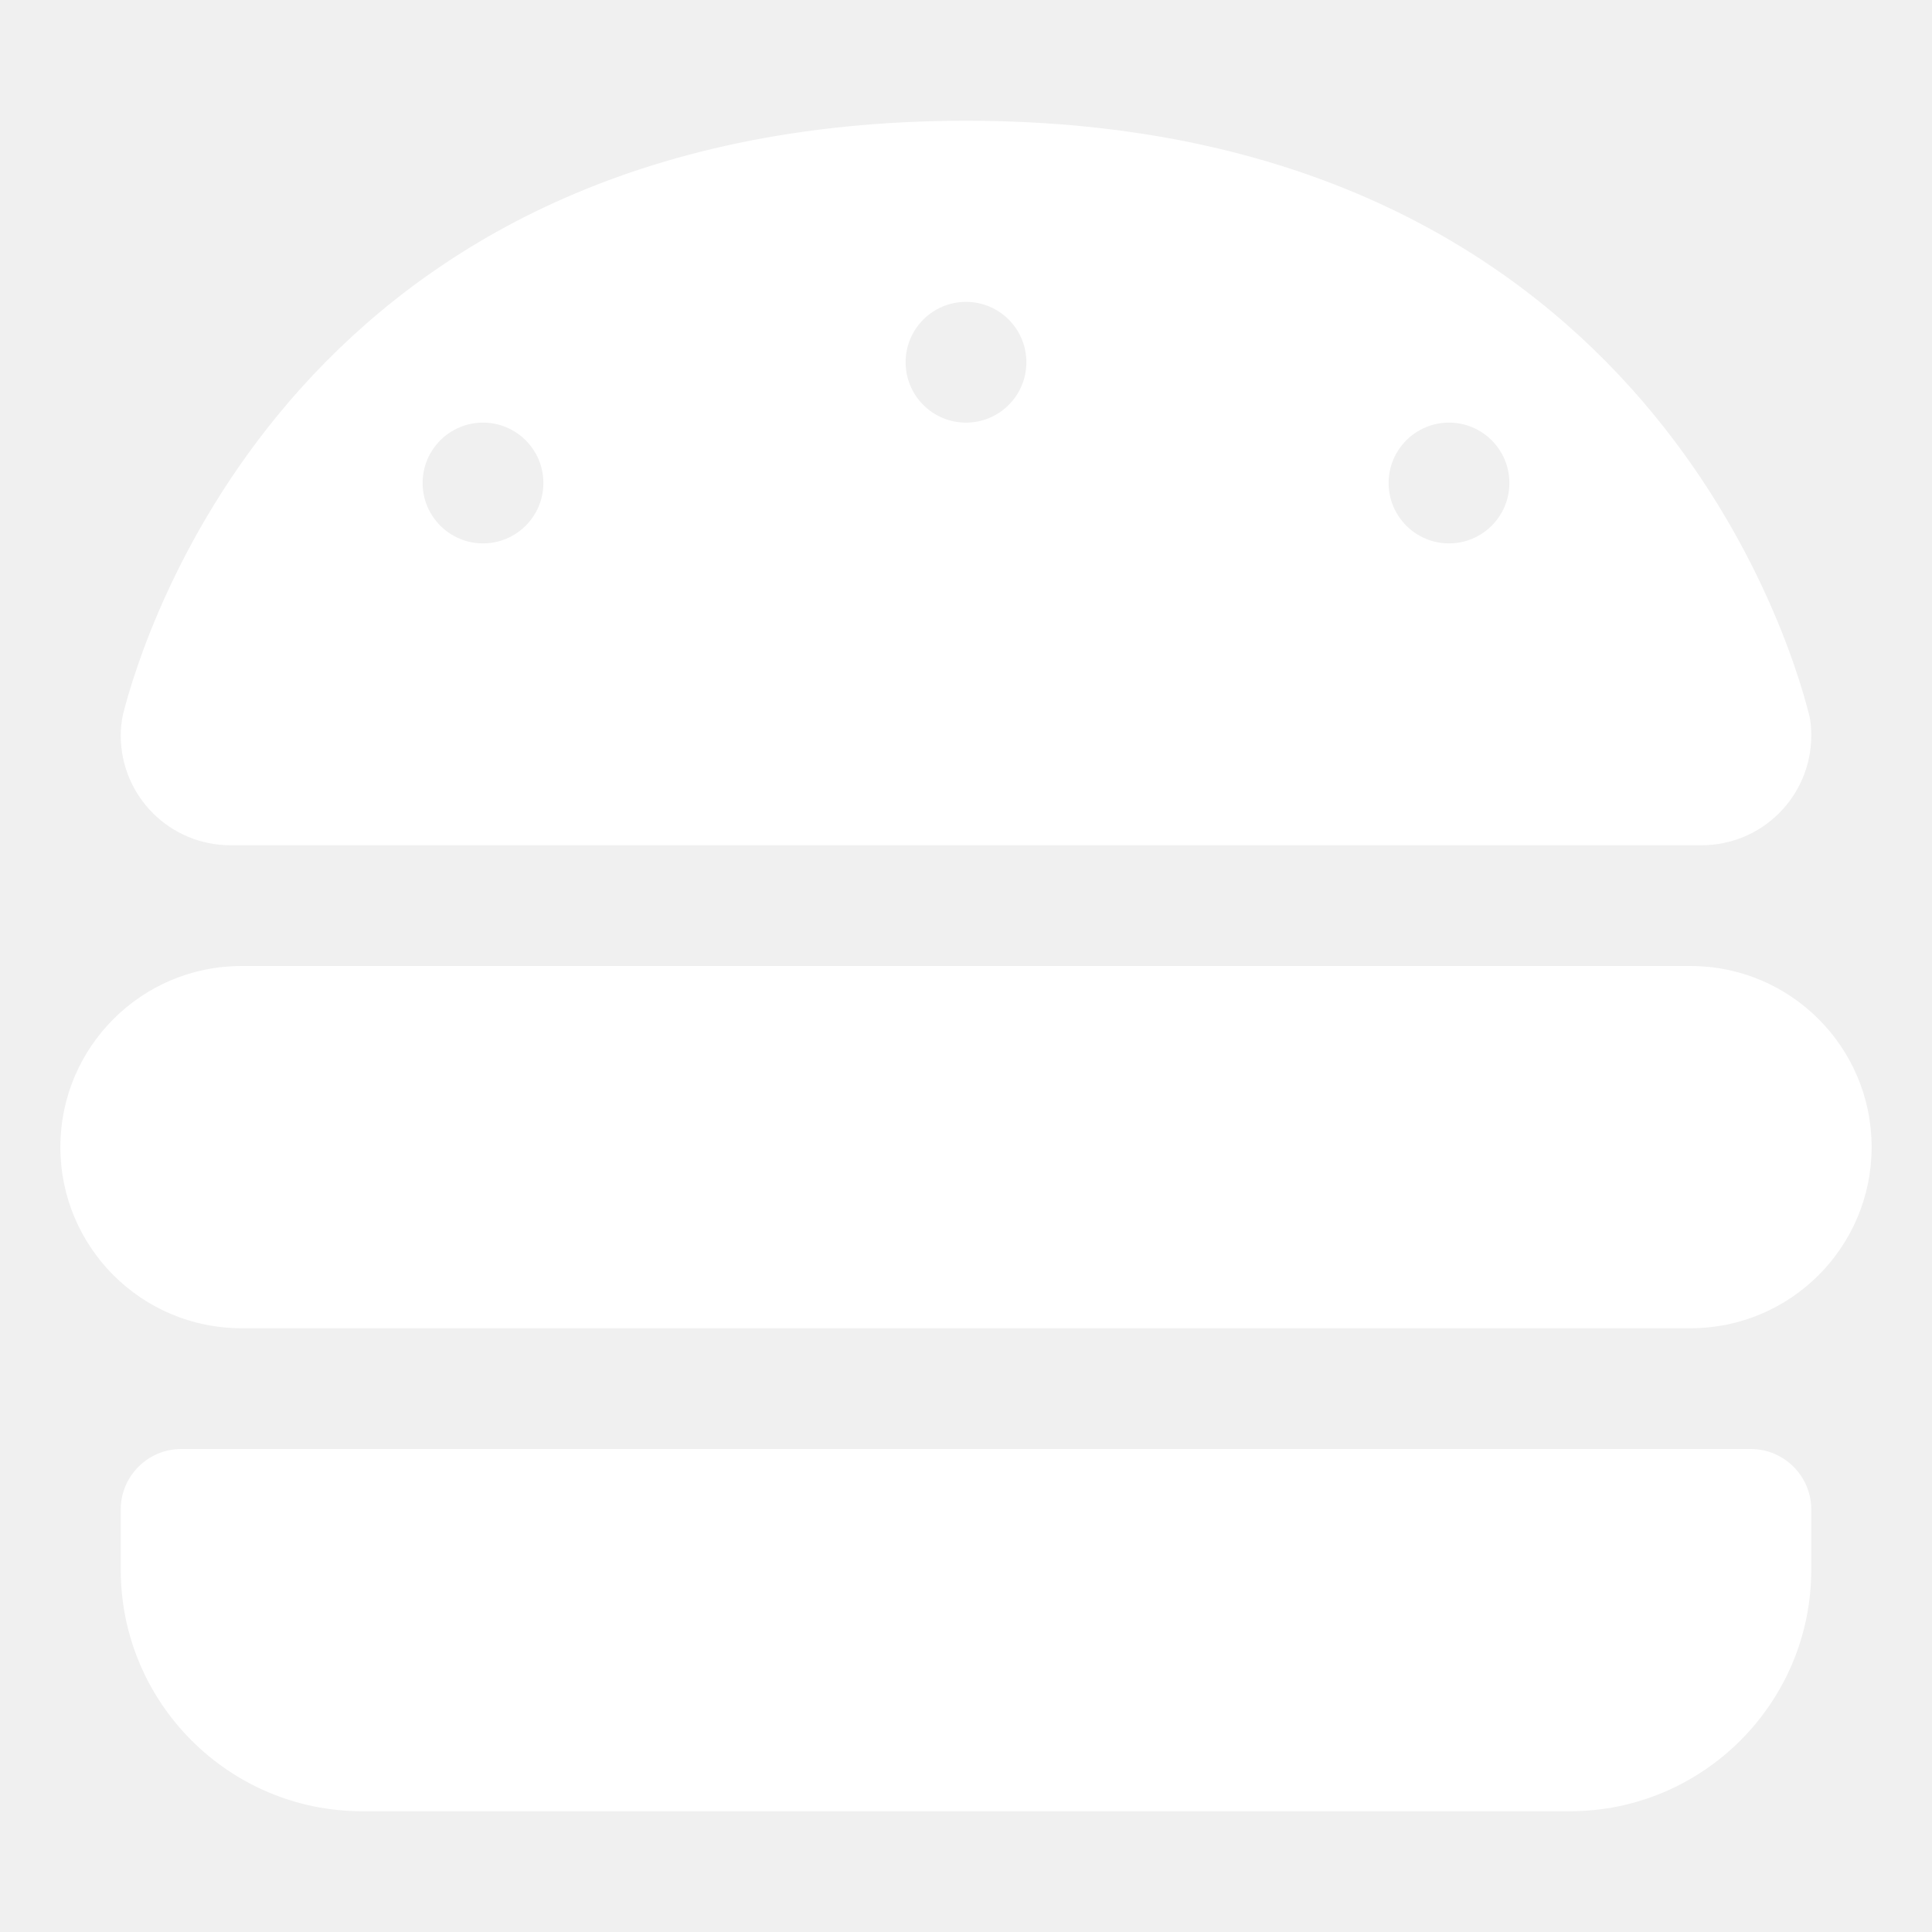
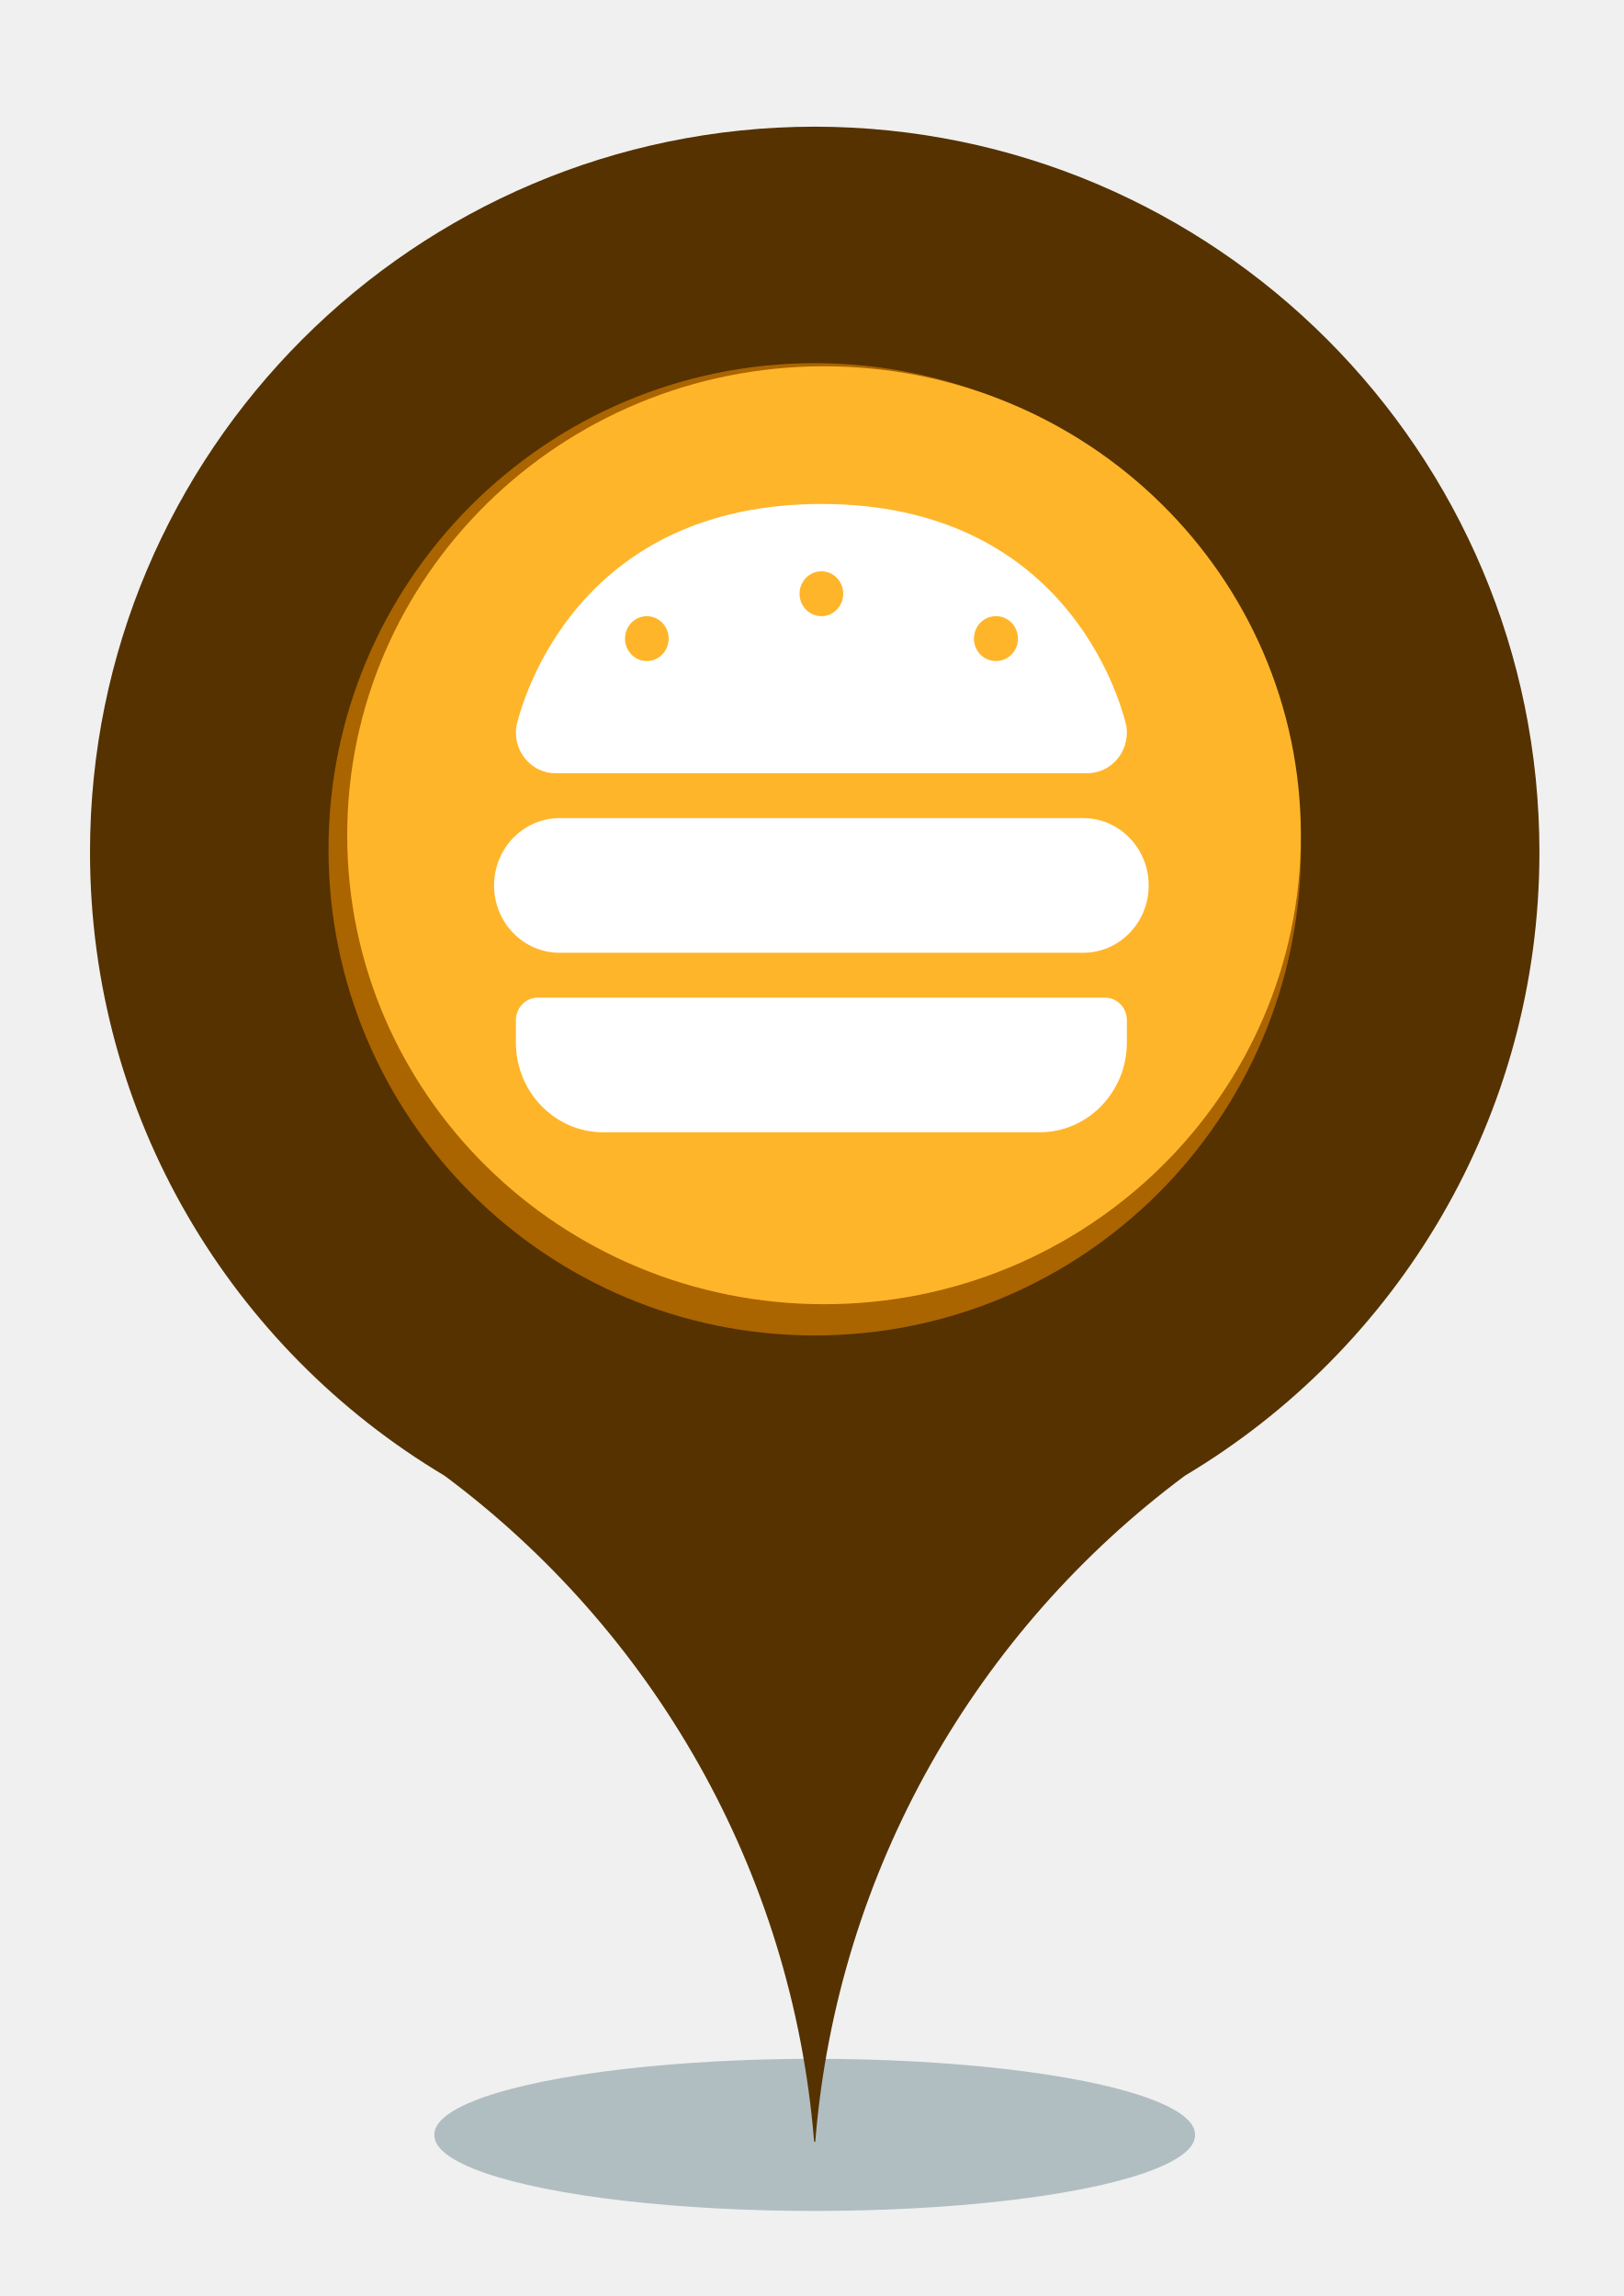
- <svg xmlns="http://www.w3.org/2000/svg" fill="#FFFFFF" viewBox="0 0 512 512">
-   <path d="M61.1 224C45 224 32 211 32 194.9c0-1.9 .2-3.7 .6-5.6C37.9 168.3 78.8 32 256 32s218.1 136.3 223.4 157.3c.5 1.9 .6 3.7 .6 5.6c0 16.1-13 29.1-29.1 29.1H61.1zM144 128a16 16 0 1 0 -32 0 16 16 0 1 0 32 0zm240 16a16 16 0 1 0 0-32 16 16 0 1 0 0 32zM272 96a16 16 0 1 0 -32 0 16 16 0 1 0 32 0zM16 304c0-26.5 21.5-48 48-48H448c26.5 0 48 21.5 48 48s-21.5 48-48 48H64c-26.5 0-48-21.5-48-48zm16 96c0-8.8 7.2-16 16-16H464c8.8 0 16 7.2 16 16v16c0 35.3-28.7 64-64 64H96c-35.3 0-64-28.7-64-64V400z" />
+ <svg xmlns="http://www.w3.org/2000/svg" id="svg2" viewBox="0 0 744.09 1052.4" version="1.1" xml:space="preserve">
+   <defs id="defs1" />
+   <g id="layer1">
+     <path id="path3053" style="opacity:.491;fill:#6f8a91" d="m737.14 1192.4a414.29 102.86 0 1 1 -828.57 0 414.29 102.86 0 1 1 828.57 0z" transform="matrix(.42076 0 0 .33728 237.52 576.38)" />
+     <path id="path3014" style="fill:#553200;fill-opacity:1" d="m373.3 58.058c-183.43 0.258-332.05 149.04-332.05 332.53 0 121.52 65.173 227.8 162.48 285.82 94.942 70.715 159.22 180.26 169.37 305.13l0.197 0.337 0.084-0.141 0.056 0.141 0.197-0.337c10.16-124.88 74.43-234.42 169.38-305.13 97.312-58.012 162.48-164.3 162.48-285.82 0-183.49-148.62-332.27-332.05-332.53-0.047-0-0.094 0-0.141 0z" />
+     <path id="path3051" style="fill:#aa6400;fill-opacity:1" d="m467.14 220.93a145.71 145.71 0 1 1 -291.43 0 145.71 145.71 0 1 1 291.43 0z" transform="matrix(1.5292 0 0 1.5292 -118.15 51.446)" />
+     <ellipse id="path3055" style="fill:#ffb52a;fill-opacity:1" cx="377.642" cy="382.852" rx="218.528" ry="214.958" />
+     <path d="m 254.616,354.429 c -10.062,0 -18.188,-8.357 -18.188,-18.707 0,-1.221 0.125,-2.379 0.375,-3.6 3.312,-13.5 28.875,-101.121 139.625,-101.121 110.75,0 136.312,87.621 139.625,101.121 0.312,1.221 0.375,2.379 0.375,3.6 0,10.35 -8.125,18.707 -18.188,18.707 z m 51.812,-61.714 a 10,10.286 0 1 0 -20,0 10,10.286 0 1 0 20,0 z m 150,10.286 a 10,10.286 0 1 0 0,-20.571 10,10.286 0 1 0 0,20.571 z m -70,-30.857 a 10,10.286 0 1 0 -20,0 10,10.286 0 1 0 20,0 z m -160,133.714 c 0,-17.036 13.438,-30.857 30,-30.857 h 240 c 16.562,0 30,13.821 30,30.857 0,17.036 -13.438,30.857 -30,30.857 h -240 c -16.562,0 -30,-13.821 -30,-30.857 z m 10,61.714 c 0,-5.657 4.5,-10.286 10,-10.286 h 260 c 5.5,0 10,4.629 10,10.286 v 10.286 c 0,22.693 -17.938,41.143 -40,41.143 h -200 c -22.062,0 -40,-18.45 -40,-41.143 z" id="path1" style="stroke-width:0.634;fill:#ffffff" />
+   </g>
+   <g id="layer2" />
</svg>
